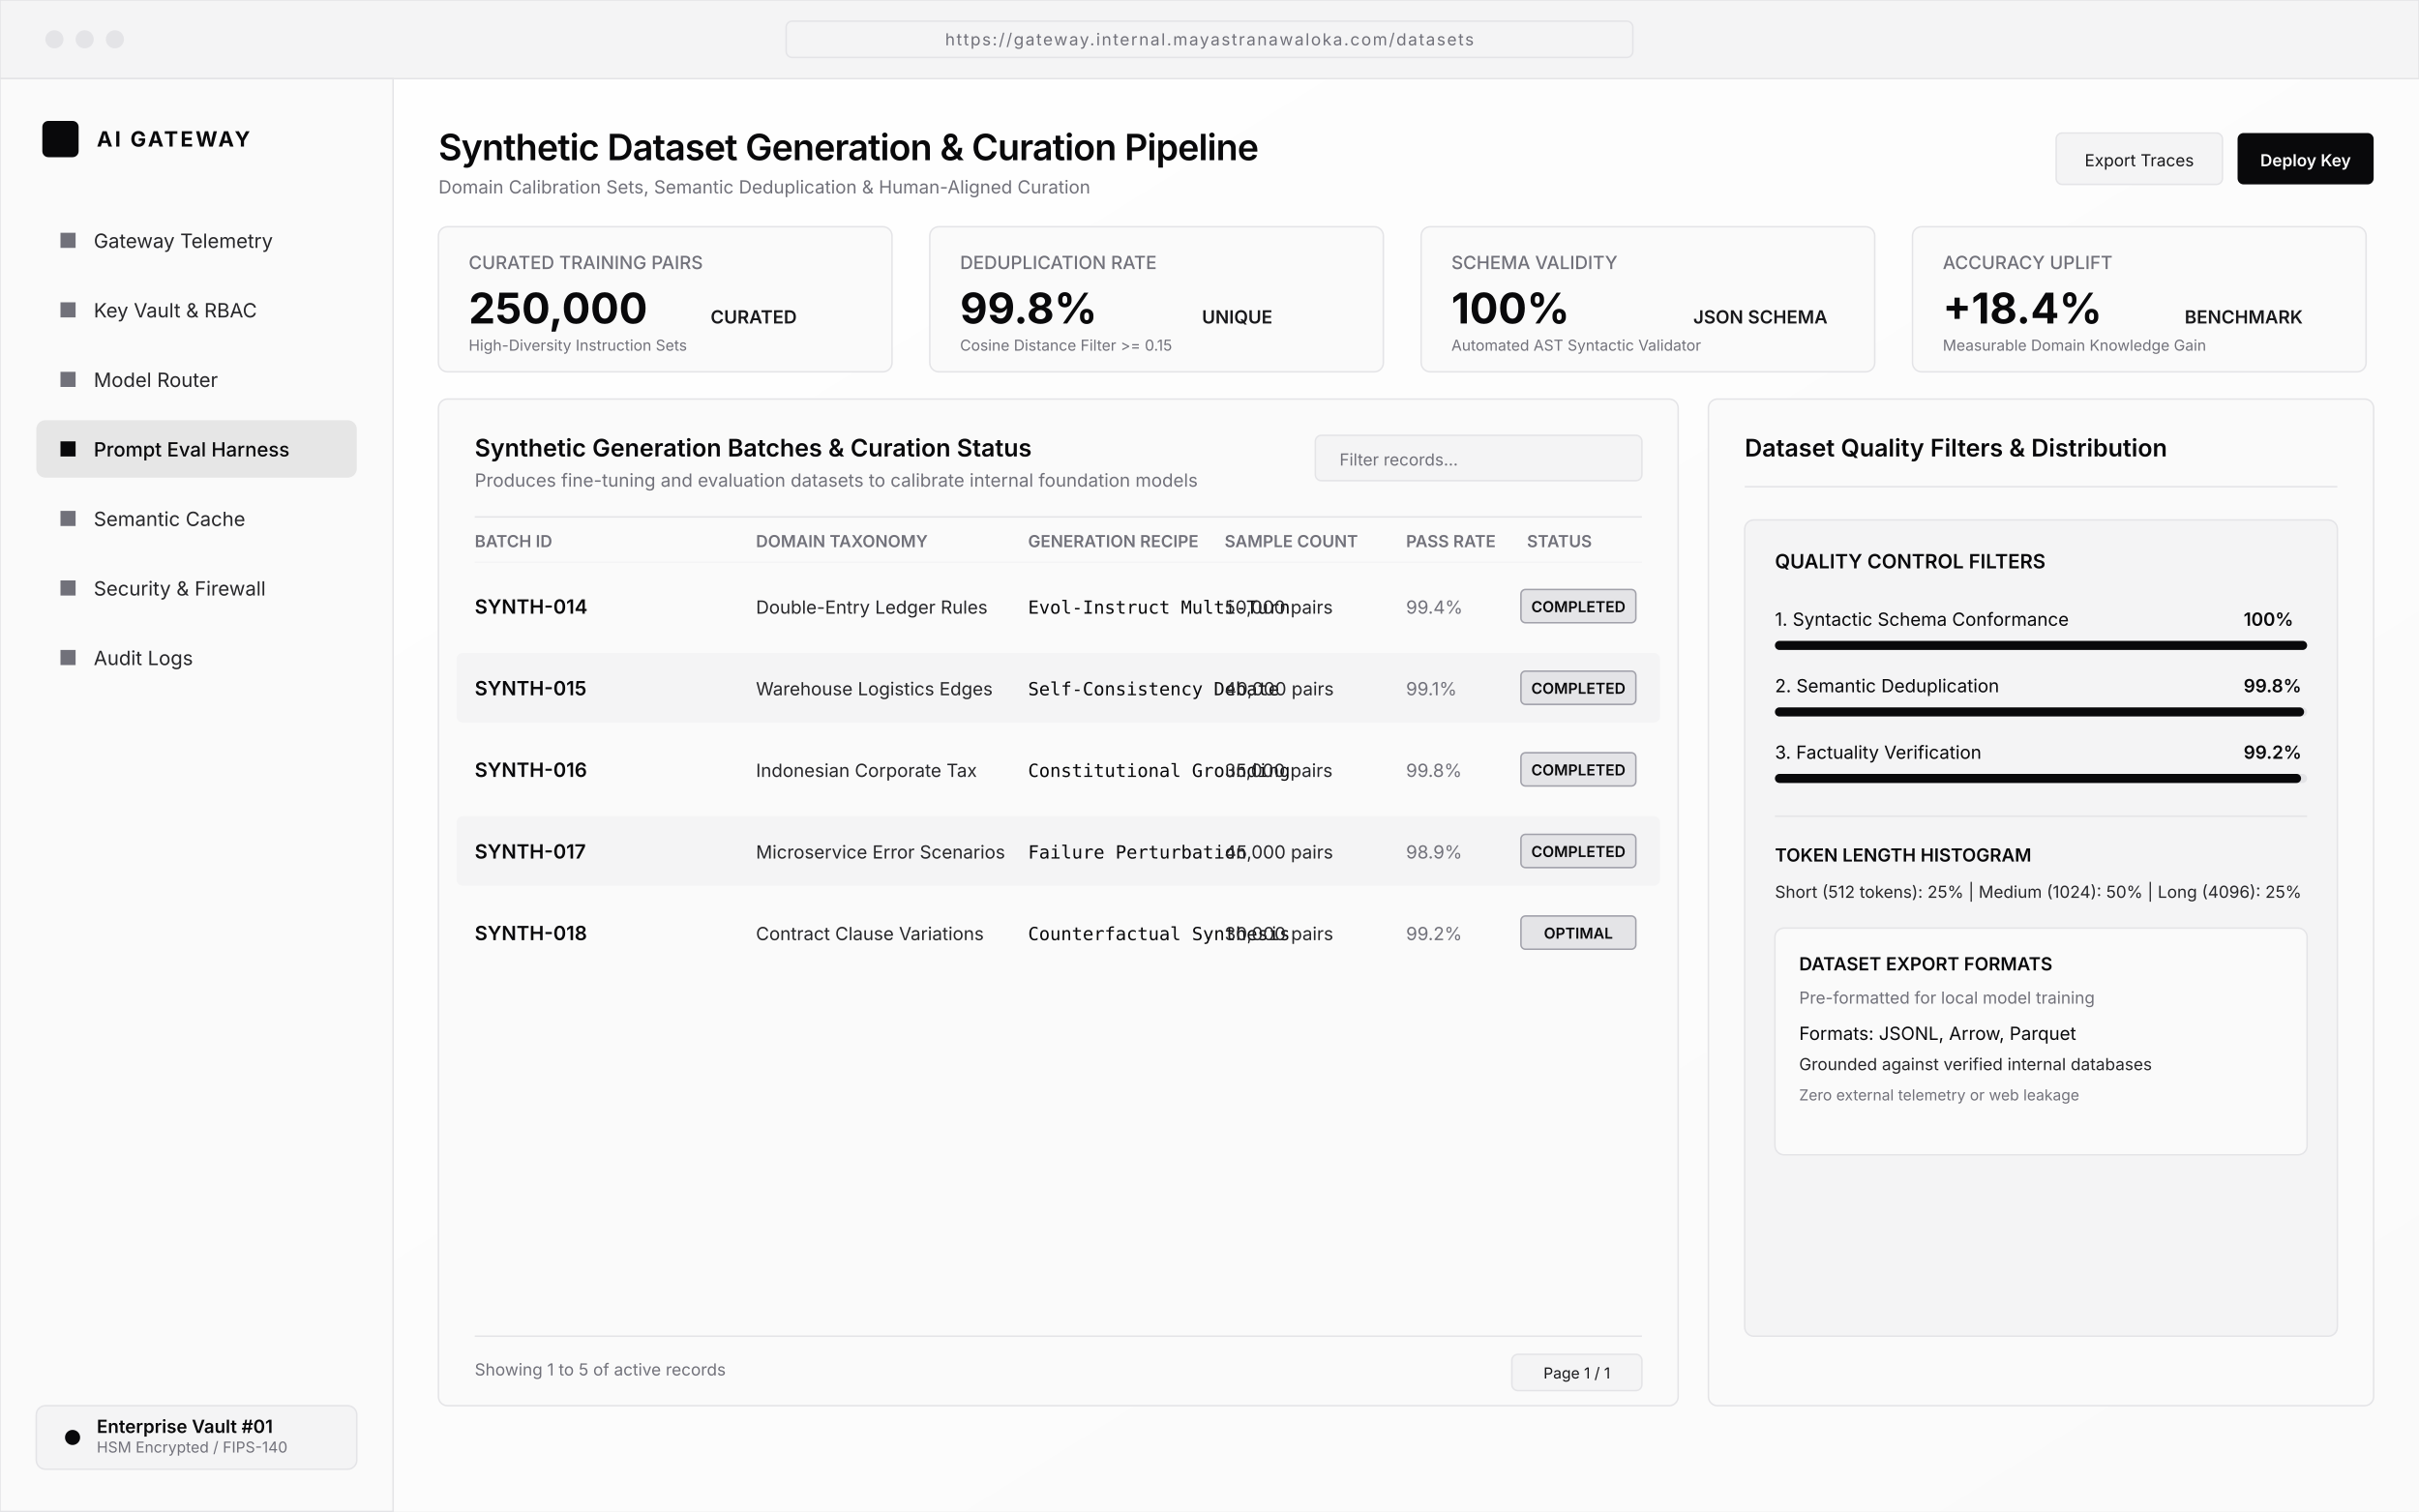
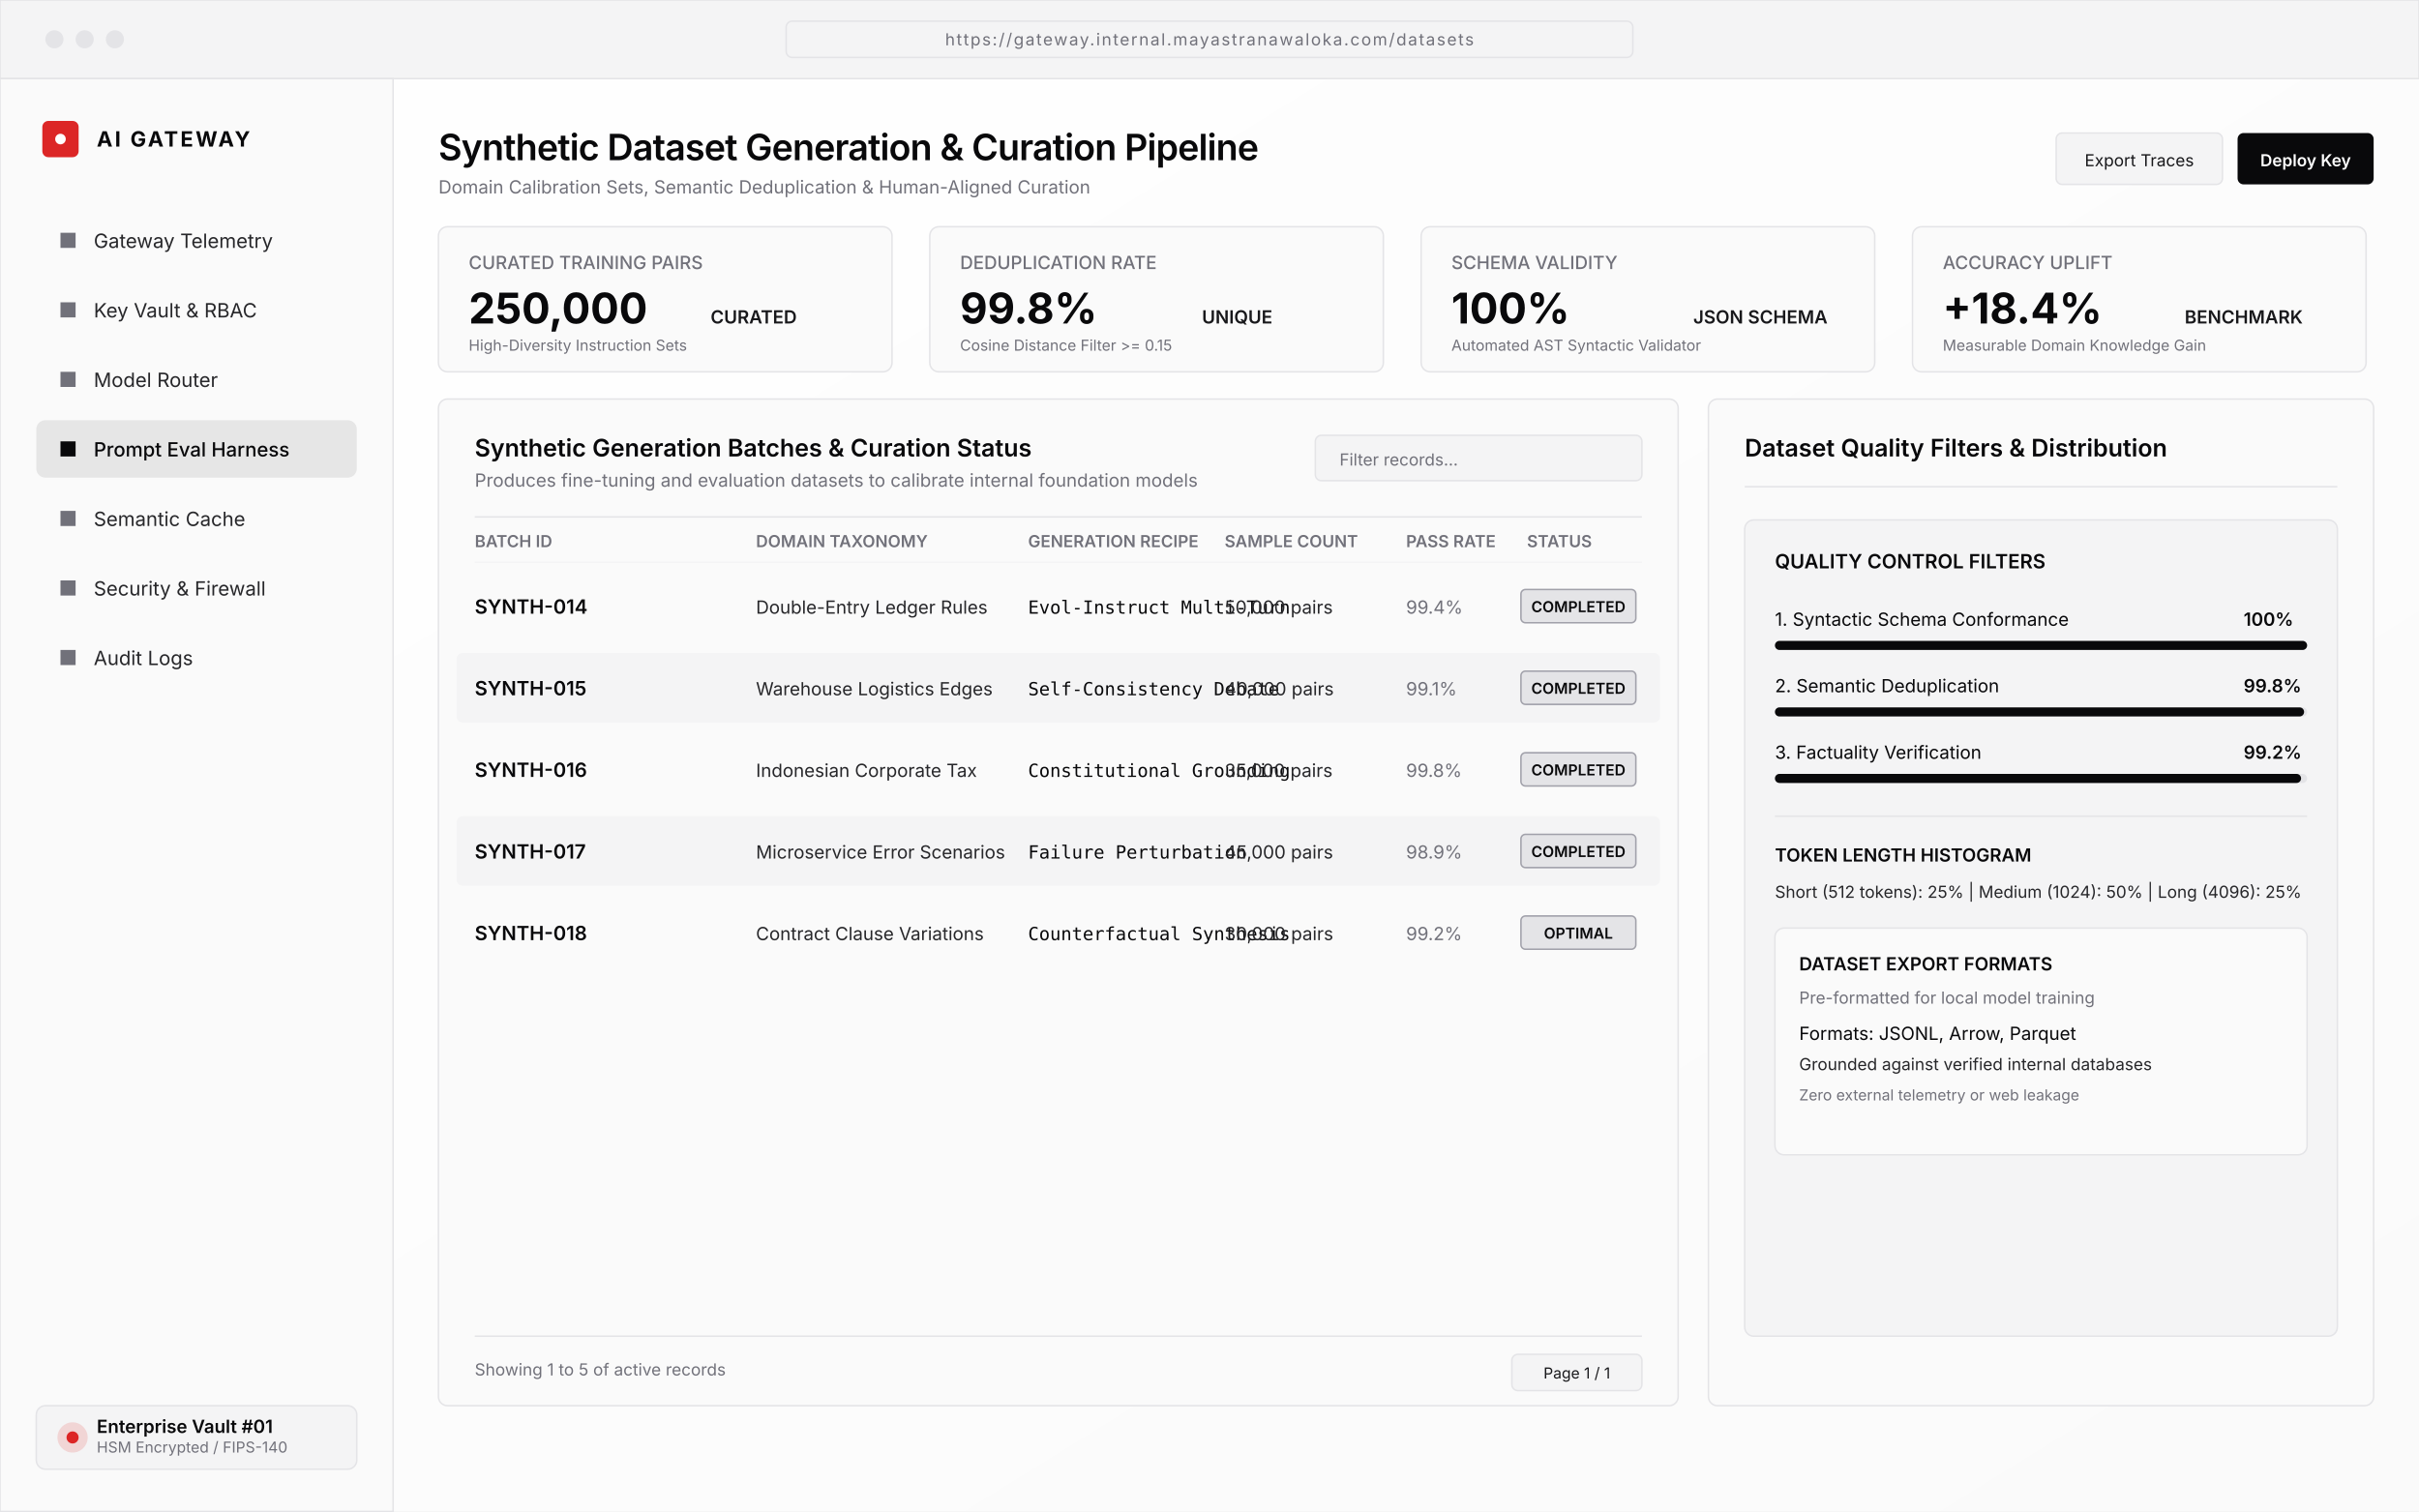
<svg xmlns="http://www.w3.org/2000/svg" viewBox="0 0 1600 1000" width="1600" height="1000">
  <defs>
    <linearGradient id="bgGlow" x1="0" y1="0" x2="1" y2="1">
      <stop offset="0%" stop-color="#ffffff" />
      <stop offset="100%" stop-color="#fafafa" />
    </linearGradient>
    <linearGradient id="monoGrad" x1="0" y1="0" x2="0" y2="1">
      <stop offset="0%" stop-color="#000000" stop-opacity="0.18" />
      <stop offset="100%" stop-color="#000000" stop-opacity="0.0" />
    </linearGradient>
  </defs>
  <rect width="1600" height="1000" fill="url(#bgGlow)" />
  <rect width="1600" height="52" fill="#f4f4f5" stroke="#e4e4e7" stroke-width="1" />
  <circle cx="36" cy="26" r="6" fill="#e4e4e7" />
  <circle cx="56" cy="26" r="6" fill="#e4e4e7" />
  <circle cx="76" cy="26" r="6" fill="#e4e4e7" />
  <rect x="520" y="14" width="560" height="24" rx="4" fill="#f4f4f5" stroke="#e4e4e7" stroke-width="1" />
  <text x="800" y="30" fill="#71717a" font-family="-apple-system, BlinkMacSystemFont, sans-serif" font-size="11" text-anchor="middle" letter-spacing="1">https://gateway.internal.mayastranawaloka.com/datasets</text>
  <rect x="0" y="52" width="260" height="948" fill="#fafafa" stroke="#e4e4e7" stroke-width="1" />
-   <rect x="28" y="80" width="24" height="24" rx="4" fill="#09090b" />
+   <rect x="28" y="80" width="24" height="24" rx="4" fill="#dc2626" />
+   <circle cx="40" cy="92" r="3.5" fill="#ffffff" />
  <text x="64" y="97" fill="#09090b" font-family="-apple-system, BlinkMacSystemFont, sans-serif" font-size="14" font-weight="700" letter-spacing="1.5">AI GATEWAY</text>
  <g transform="translate(24, 140)">
    <rect x="16" y="14" width="10" height="10" fill="#71717a" />
    <text x="38" y="24" fill="#27272a" font-family="-apple-system, BlinkMacSystemFont, sans-serif" font-size="13">Gateway Telemetry</text>
    <rect x="16" y="60" width="10" height="10" fill="#71717a" />
    <text x="38" y="70" fill="#27272a" font-family="-apple-system, BlinkMacSystemFont, sans-serif" font-size="13">Key Vault &amp; RBAC</text>
    <rect x="16" y="106" width="10" height="10" fill="#71717a" />
    <text x="38" y="116" fill="#27272a" font-family="-apple-system, BlinkMacSystemFont, sans-serif" font-size="13">Model Router</text>
    <rect x="0" y="138" width="212" height="38" rx="6" fill="#09090b" fill-opacity="0.08" />
    <rect x="16" y="152" width="10" height="10" fill="#09090b" />
    <text x="38" y="162" fill="#09090b" font-family="-apple-system, BlinkMacSystemFont, sans-serif" font-size="13" font-weight="500">Prompt Eval Harness</text>
    <rect x="16" y="198" width="10" height="10" fill="#71717a" />
    <text x="38" y="208" fill="#27272a" font-family="-apple-system, BlinkMacSystemFont, sans-serif" font-size="13">Semantic Cache</text>
    <rect x="16" y="244" width="10" height="10" fill="#71717a" />
    <text x="38" y="254" fill="#27272a" font-family="-apple-system, BlinkMacSystemFont, sans-serif" font-size="13">Security &amp; Firewall</text>
    <rect x="16" y="290" width="10" height="10" fill="#71717a" />
    <text x="38" y="300" fill="#27272a" font-family="-apple-system, BlinkMacSystemFont, sans-serif" font-size="13">Audit Logs</text>
  </g>
  <rect x="24" y="930" width="212" height="42" rx="6" fill="#f4f4f5" stroke="#e4e4e7" stroke-width="1" />
-   <circle cx="48" cy="951" r="5" fill="#09090b" />
+   <circle cx="48" cy="951" r="10" fill="#dc2626" fill-opacity="0.15" />
+   <circle cx="48" cy="951" r="4" fill="#dc2626" />
  <text x="64" y="948" fill="#09090b" font-family="-apple-system, BlinkMacSystemFont, sans-serif" font-size="12" font-weight="600">Enterprise Vault #01</text>
  <text x="64" y="961" fill="#71717a" font-family="-apple-system, BlinkMacSystemFont, sans-serif" font-size="10">HSM Encrypted / FIPS-140</text>
  <g transform="translate(290, 80)">
    <text x="0" y="26" fill="#09090b" font-family="-apple-system, BlinkMacSystemFont, sans-serif" font-size="24" font-weight="600" letter-spacing="-0.5">Synthetic Dataset Generation &amp; Curation Pipeline</text>
    <text x="0" y="48" fill="#71717a" font-family="-apple-system, BlinkMacSystemFont, sans-serif" font-size="12">Domain Calibration Sets, Semantic Deduplication &amp; Human-Aligned Curation</text>
    <rect x="1070" y="8" width="110" height="34" rx="4" fill="#f4f4f5" stroke="#e4e4e7" stroke-width="1" />
    <text x="1125" y="30" fill="#18181b" font-family="-apple-system, BlinkMacSystemFont, sans-serif" font-size="11" text-anchor="middle">Export Traces</text>
    <rect x="1190" y="8" width="90" height="34" rx="4" fill="#09090b" />
    <text x="1235" y="30" fill="#ffffff" font-family="-apple-system, BlinkMacSystemFont, sans-serif" font-size="11" font-weight="600" text-anchor="middle">Deploy Key</text>
  </g>
  <g transform="translate(290, 150)">
    <g transform="translate(0, 0)">
      <rect x="0" y="0" width="300" height="96" rx="6" fill="#fafafa" stroke="#e4e4e7" stroke-width="1" />
      <text x="20" y="28" fill="#71717a" font-family="-apple-system, BlinkMacSystemFont, sans-serif" font-size="12" font-weight="500">CURATED TRAINING PAIRS</text>
      <text x="20" y="64" fill="#09090b" font-family="-apple-system, BlinkMacSystemFont, sans-serif" font-size="28" font-weight="700">250,000</text>
      <text x="180" y="64" fill="#18181b" font-family="-apple-system, BlinkMacSystemFont, sans-serif" font-size="12" font-weight="600">CURATED</text>
      <text x="20" y="82" fill="#71717a" font-family="-apple-system, BlinkMacSystemFont, sans-serif" font-size="10">High-Diversity Instruction Sets</text>
      <rect x="325" y="0" width="300" height="96" rx="6" fill="#fafafa" stroke="#e4e4e7" stroke-width="1" />
      <text x="345" y="28" fill="#71717a" font-family="-apple-system, BlinkMacSystemFont, sans-serif" font-size="12" font-weight="500">DEDUPLICATION RATE</text>
      <text x="345" y="64" fill="#09090b" font-family="-apple-system, BlinkMacSystemFont, sans-serif" font-size="28" font-weight="700">99.8%</text>
      <text x="505" y="64" fill="#18181b" font-family="-apple-system, BlinkMacSystemFont, sans-serif" font-size="12" font-weight="600">UNIQUE</text>
      <text x="345" y="82" fill="#71717a" font-family="-apple-system, BlinkMacSystemFont, sans-serif" font-size="10">Cosine Distance Filter &gt;= 0.15</text>
      <rect x="650" y="0" width="300" height="96" rx="6" fill="#fafafa" stroke="#e4e4e7" stroke-width="1" />
      <text x="670" y="28" fill="#71717a" font-family="-apple-system, BlinkMacSystemFont, sans-serif" font-size="12" font-weight="500">SCHEMA VALIDITY</text>
      <text x="670" y="64" fill="#09090b" font-family="-apple-system, BlinkMacSystemFont, sans-serif" font-size="28" font-weight="700">100%</text>
      <text x="830" y="64" fill="#18181b" font-family="-apple-system, BlinkMacSystemFont, sans-serif" font-size="12" font-weight="600">JSON SCHEMA</text>
      <text x="670" y="82" fill="#71717a" font-family="-apple-system, BlinkMacSystemFont, sans-serif" font-size="10">Automated AST Syntactic Validator</text>
      <rect x="975" y="0" width="300" height="96" rx="6" fill="#fafafa" stroke="#e4e4e7" stroke-width="1" />
      <text x="995" y="28" fill="#71717a" font-family="-apple-system, BlinkMacSystemFont, sans-serif" font-size="12" font-weight="500">ACCURACY UPLIFT</text>
      <text x="995" y="64" fill="#09090b" font-family="-apple-system, BlinkMacSystemFont, sans-serif" font-size="28" font-weight="700">+18.4%</text>
      <text x="1155" y="64" fill="#18181b" font-family="-apple-system, BlinkMacSystemFont, sans-serif" font-size="12" font-weight="600">BENCHMARK</text>
      <text x="995" y="82" fill="#71717a" font-family="-apple-system, BlinkMacSystemFont, sans-serif" font-size="10">Measurable Domain Knowledge Gain</text>
    </g>
    <g transform="translate(0, 114)">
      <rect width="820" height="666" rx="6" fill="#fafafa" stroke="#e4e4e7" stroke-width="1" />
      <text x="24" y="38" fill="#09090b" font-family="-apple-system, BlinkMacSystemFont, sans-serif" font-size="16" font-weight="600">Synthetic Generation Batches &amp; Curation Status</text>
      <text x="24" y="58" fill="#71717a" font-family="-apple-system, BlinkMacSystemFont, sans-serif" font-size="12">Produces fine-tuning and evaluation datasets to calibrate internal foundation models</text>
      <rect x="580" y="24" width="216" height="30" rx="4" fill="#f4f4f5" stroke="#e4e4e7" stroke-width="1" />
      <text x="596" y="44" fill="#71717a" font-family="-apple-system, BlinkMacSystemFont, sans-serif" font-size="11">Filter records...</text>
      <line x1="24" y1="78" x2="796" y2="78" stroke="#e4e4e7" stroke-width="1" />
      <text x="24" y="98" fill="#71717a" font-family="-apple-system, BlinkMacSystemFont, sans-serif" font-size="11" font-weight="600">BATCH ID</text>
      <text x="210" y="98" fill="#71717a" font-family="-apple-system, BlinkMacSystemFont, sans-serif" font-size="11" font-weight="600">DOMAIN TAXONOMY</text>
      <text x="390" y="98" fill="#71717a" font-family="-apple-system, BlinkMacSystemFont, sans-serif" font-size="11" font-weight="600">GENERATION RECIPE</text>
      <text x="520" y="98" fill="#71717a" font-family="-apple-system, BlinkMacSystemFont, sans-serif" font-size="11" font-weight="600">SAMPLE COUNT</text>
      <text x="640" y="98" fill="#71717a" font-family="-apple-system, BlinkMacSystemFont, sans-serif" font-size="11" font-weight="600">PASS RATE</text>
      <text x="720" y="98" fill="#71717a" font-family="-apple-system, BlinkMacSystemFont, sans-serif" font-size="11" font-weight="600">STATUS</text>
      <line x1="24" y1="108" x2="796" y2="108" stroke="#f4f4f5" stroke-width="1" />
      <rect x="12" y="114" width="796" height="46" rx="4" fill="#fafafa" />
      <text x="24" y="142" fill="#09090b" font-family="-apple-system, BlinkMacSystemFont, sans-serif" font-size="13" font-weight="600">SYNTH-014</text>
      <text x="210" y="142" fill="#27272a" font-family="-apple-system, BlinkMacSystemFont, sans-serif" font-size="12">Double-Entry Ledger Rules</text>
      <text x="390" y="142" fill="#09090b" font-family="monospace" font-size="12">Evol-Instruct Multi-Turn</text>
      <text x="520" y="142" fill="#27272a" font-family="-apple-system, BlinkMacSystemFont, sans-serif" font-size="12">50,000 pairs</text>
      <text x="640" y="142" fill="#71717a" font-family="-apple-system, BlinkMacSystemFont, sans-serif" font-size="12">99.4%</text>
      <rect x="716" y="126" width="76" height="22" rx="3" fill="#e4e4e7" stroke="#a1a1aa" stroke-width="1" />
      <text x="754" y="141" fill="#09090b" font-family="-apple-system, BlinkMacSystemFont, sans-serif" font-size="10" font-weight="600" text-anchor="middle">COMPLETED</text>
      <rect x="12" y="168" width="796" height="46" rx="4" fill="#f4f4f5" />
      <text x="24" y="196" fill="#09090b" font-family="-apple-system, BlinkMacSystemFont, sans-serif" font-size="13" font-weight="600">SYNTH-015</text>
      <text x="210" y="196" fill="#27272a" font-family="-apple-system, BlinkMacSystemFont, sans-serif" font-size="12">Warehouse Logistics Edges</text>
      <text x="390" y="196" fill="#09090b" font-family="monospace" font-size="12">Self-Consistency Debate</text>
      <text x="520" y="196" fill="#27272a" font-family="-apple-system, BlinkMacSystemFont, sans-serif" font-size="12">40,000 pairs</text>
      <text x="640" y="196" fill="#71717a" font-family="-apple-system, BlinkMacSystemFont, sans-serif" font-size="12">99.1%</text>
      <rect x="716" y="180" width="76" height="22" rx="3" fill="#e4e4e7" stroke="#a1a1aa" stroke-width="1" />
      <text x="754" y="195" fill="#09090b" font-family="-apple-system, BlinkMacSystemFont, sans-serif" font-size="10" font-weight="600" text-anchor="middle">COMPLETED</text>
      <rect x="12" y="222" width="796" height="46" rx="4" fill="#fafafa" />
      <text x="24" y="250" fill="#09090b" font-family="-apple-system, BlinkMacSystemFont, sans-serif" font-size="13" font-weight="600">SYNTH-016</text>
      <text x="210" y="250" fill="#27272a" font-family="-apple-system, BlinkMacSystemFont, sans-serif" font-size="12">Indonesian Corporate Tax</text>
      <text x="390" y="250" fill="#09090b" font-family="monospace" font-size="12">Constitutional Grounding</text>
      <text x="520" y="250" fill="#27272a" font-family="-apple-system, BlinkMacSystemFont, sans-serif" font-size="12">35,000 pairs</text>
      <text x="640" y="250" fill="#71717a" font-family="-apple-system, BlinkMacSystemFont, sans-serif" font-size="12">99.8%</text>
      <rect x="716" y="234" width="76" height="22" rx="3" fill="#e4e4e7" stroke="#a1a1aa" stroke-width="1" />
      <text x="754" y="249" fill="#09090b" font-family="-apple-system, BlinkMacSystemFont, sans-serif" font-size="10" font-weight="600" text-anchor="middle">COMPLETED</text>
      <rect x="12" y="276" width="796" height="46" rx="4" fill="#f4f4f5" />
      <text x="24" y="304" fill="#09090b" font-family="-apple-system, BlinkMacSystemFont, sans-serif" font-size="13" font-weight="600">SYNTH-017</text>
      <text x="210" y="304" fill="#27272a" font-family="-apple-system, BlinkMacSystemFont, sans-serif" font-size="12">Microservice Error Scenarios</text>
      <text x="390" y="304" fill="#09090b" font-family="monospace" font-size="12">Failure Perturbation</text>
      <text x="520" y="304" fill="#27272a" font-family="-apple-system, BlinkMacSystemFont, sans-serif" font-size="12">45,000 pairs</text>
      <text x="640" y="304" fill="#71717a" font-family="-apple-system, BlinkMacSystemFont, sans-serif" font-size="12">98.9%</text>
      <rect x="716" y="288" width="76" height="22" rx="3" fill="#e4e4e7" stroke="#a1a1aa" stroke-width="1" />
      <text x="754" y="303" fill="#09090b" font-family="-apple-system, BlinkMacSystemFont, sans-serif" font-size="10" font-weight="600" text-anchor="middle">COMPLETED</text>
      <rect x="12" y="330" width="796" height="46" rx="4" fill="#fafafa" />
      <text x="24" y="358" fill="#09090b" font-family="-apple-system, BlinkMacSystemFont, sans-serif" font-size="13" font-weight="600">SYNTH-018</text>
      <text x="210" y="358" fill="#27272a" font-family="-apple-system, BlinkMacSystemFont, sans-serif" font-size="12">Contract Clause Variations</text>
      <text x="390" y="358" fill="#09090b" font-family="monospace" font-size="12">Counterfactual Synthesis</text>
      <text x="520" y="358" fill="#27272a" font-family="-apple-system, BlinkMacSystemFont, sans-serif" font-size="12">30,000 pairs</text>
      <text x="640" y="358" fill="#71717a" font-family="-apple-system, BlinkMacSystemFont, sans-serif" font-size="12">99.2%</text>
      <rect x="716" y="342" width="76" height="22" rx="3" fill="#e4e4e7" stroke="#a1a1aa" stroke-width="1" />
      <text x="754" y="357" fill="#09090b" font-family="-apple-system, BlinkMacSystemFont, sans-serif" font-size="10" font-weight="600" text-anchor="middle">OPTIMAL</text>
      <line x1="24" y1="620" x2="796" y2="620" stroke="#e4e4e7" stroke-width="1" />
      <text x="24" y="646" fill="#71717a" font-family="-apple-system, BlinkMacSystemFont, sans-serif" font-size="11">Showing 1 to 5 of active records</text>
      <rect x="710" y="632" width="86" height="24" rx="4" fill="#f4f4f5" stroke="#e4e4e7" stroke-width="1" />
      <text x="753" y="648" fill="#18181b" font-family="-apple-system, BlinkMacSystemFont, sans-serif" font-size="10" text-anchor="middle">Page 1 / 1</text>
      <g transform="translate(840, 0)">
        <rect width="440" height="666" rx="6" fill="#fafafa" stroke="#e4e4e7" stroke-width="1" />
        <text x="24" y="38" fill="#09090b" font-family="-apple-system, BlinkMacSystemFont, sans-serif" font-size="16" font-weight="600">Dataset Quality Filters &amp; Distribution</text>
        <line x1="24" y1="58" x2="416" y2="58" stroke="#e4e4e7" stroke-width="1" />
        <g transform="translate(24, 80)">
          <rect width="392" height="540" rx="6" fill="#f4f4f5" stroke="#e4e4e7" stroke-width="1" />
          <text x="20" y="32" fill="#09090b" font-family="-apple-system, BlinkMacSystemFont, sans-serif" font-size="13" font-weight="600">QUALITY CONTROL FILTERS</text>
          <text x="20" y="70" fill="#09090b" font-family="-apple-system, BlinkMacSystemFont, sans-serif" font-size="12">1. Syntactic Schema Conformance</text>
          <text x="330" y="70" fill="#09090b" font-family="-apple-system, BlinkMacSystemFont, sans-serif" font-size="12" font-weight="600">100%</text>
          <rect x="20" y="80" width="352" height="6" rx="3" fill="#e4e4e7" />
          <rect x="20" y="80" width="352" height="6" rx="3" fill="#09090b" />
          <text x="20" y="114" fill="#09090b" font-family="-apple-system, BlinkMacSystemFont, sans-serif" font-size="12">2. Semantic Deduplication</text>
          <text x="330" y="114" fill="#09090b" font-family="-apple-system, BlinkMacSystemFont, sans-serif" font-size="12" font-weight="600">99.8%</text>
          <rect x="20" y="124" width="352" height="6" rx="3" fill="#e4e4e7" />
          <rect x="20" y="124" width="350" height="6" rx="3" fill="#09090b" />
          <text x="20" y="158" fill="#09090b" font-family="-apple-system, BlinkMacSystemFont, sans-serif" font-size="12">3. Factuality Verification</text>
          <text x="330" y="158" fill="#09090b" font-family="-apple-system, BlinkMacSystemFont, sans-serif" font-size="12" font-weight="600">99.2%</text>
          <rect x="20" y="168" width="352" height="6" rx="3" fill="#e4e4e7" />
          <rect x="20" y="168" width="348" height="6" rx="3" fill="#09090b" />
          <line x1="20" y1="196" x2="372" y2="196" stroke="#e4e4e7" stroke-width="1" />
          <text x="20" y="226" fill="#09090b" font-family="-apple-system, BlinkMacSystemFont, sans-serif" font-size="12" font-weight="600">TOKEN LENGTH HISTOGRAM</text>
          <text x="20" y="250" fill="#27272a" font-family="-apple-system, BlinkMacSystemFont, sans-serif" font-size="11">Short (512 tokens): 25% | Medium (1024): 50% | Long (4096): 25%</text>
          <g transform="translate(20, 270)">
            <rect width="352" height="150" rx="6" fill="#fafafa" stroke="#e4e4e7" stroke-width="1" />
            <text x="16" y="28" fill="#09090b" font-family="-apple-system, BlinkMacSystemFont, sans-serif" font-size="12" font-weight="600">DATASET EXPORT FORMATS</text>
            <text x="16" y="50" fill="#71717a" font-family="-apple-system, BlinkMacSystemFont, sans-serif" font-size="11">Pre-formatted for local model training</text>
            <text x="16" y="74" fill="#09090b" font-family="-apple-system, BlinkMacSystemFont, sans-serif" font-size="12">Formats: JSONL, Arrow, Parquet</text>
            <text x="16" y="94" fill="#27272a" font-family="-apple-system, BlinkMacSystemFont, sans-serif" font-size="11">Grounded against verified internal databases</text>
            <text x="16" y="114" fill="#71717a" font-family="-apple-system, BlinkMacSystemFont, sans-serif" font-size="10">Zero external telemetry or web leakage</text>
          </g>
        </g>
      </g>
    </g>
  </g>
</svg>
